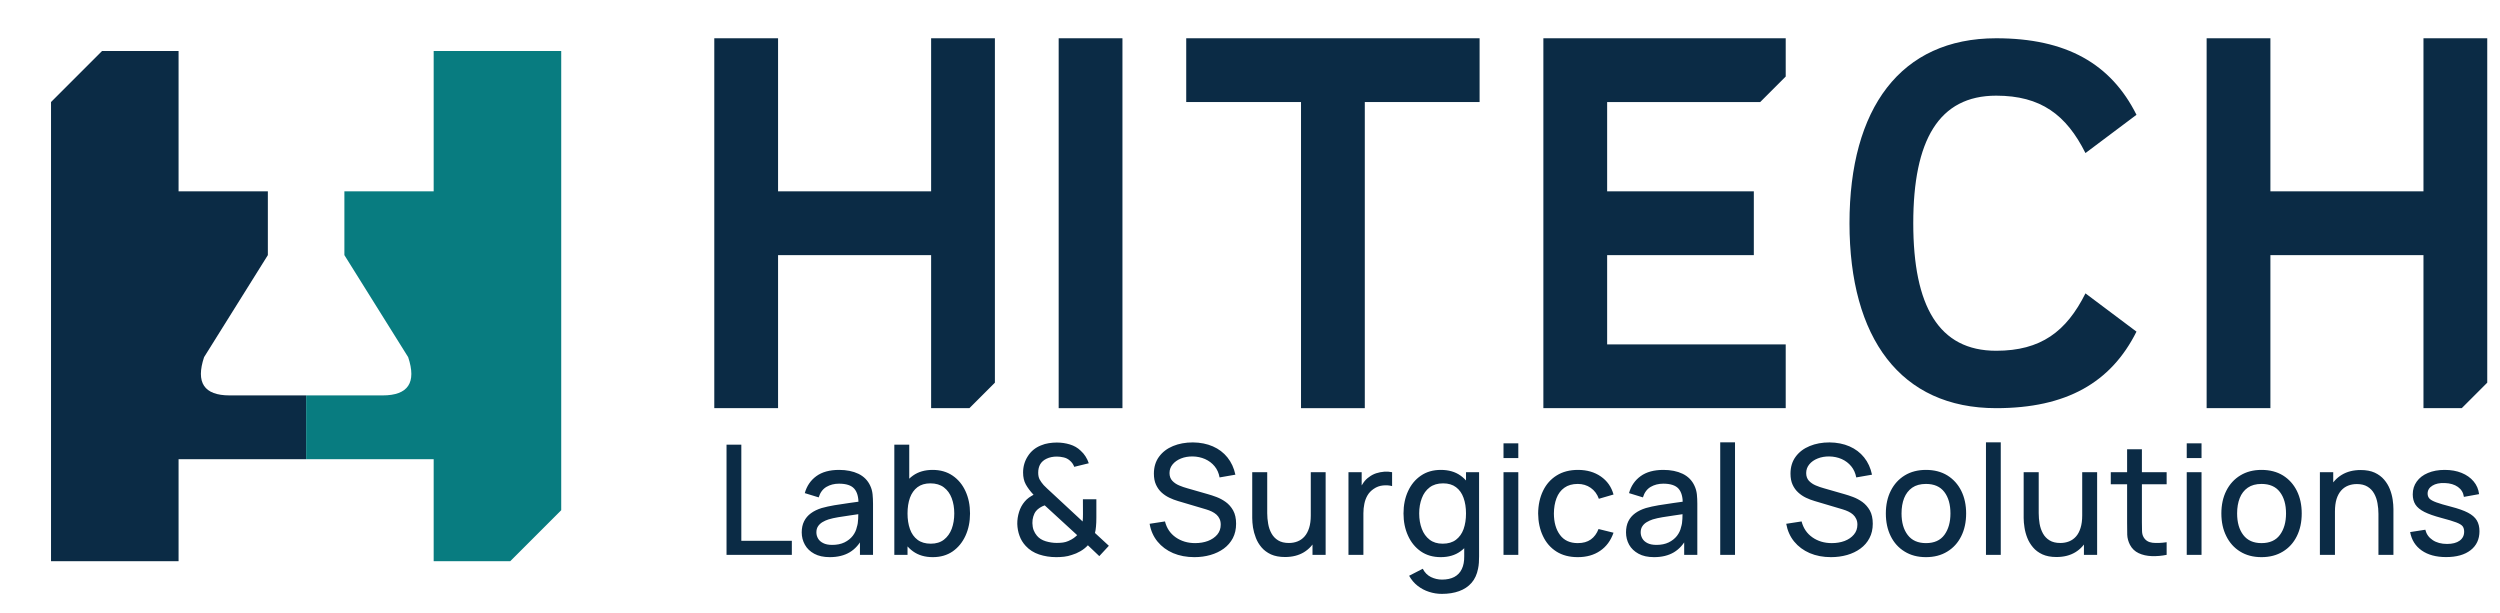
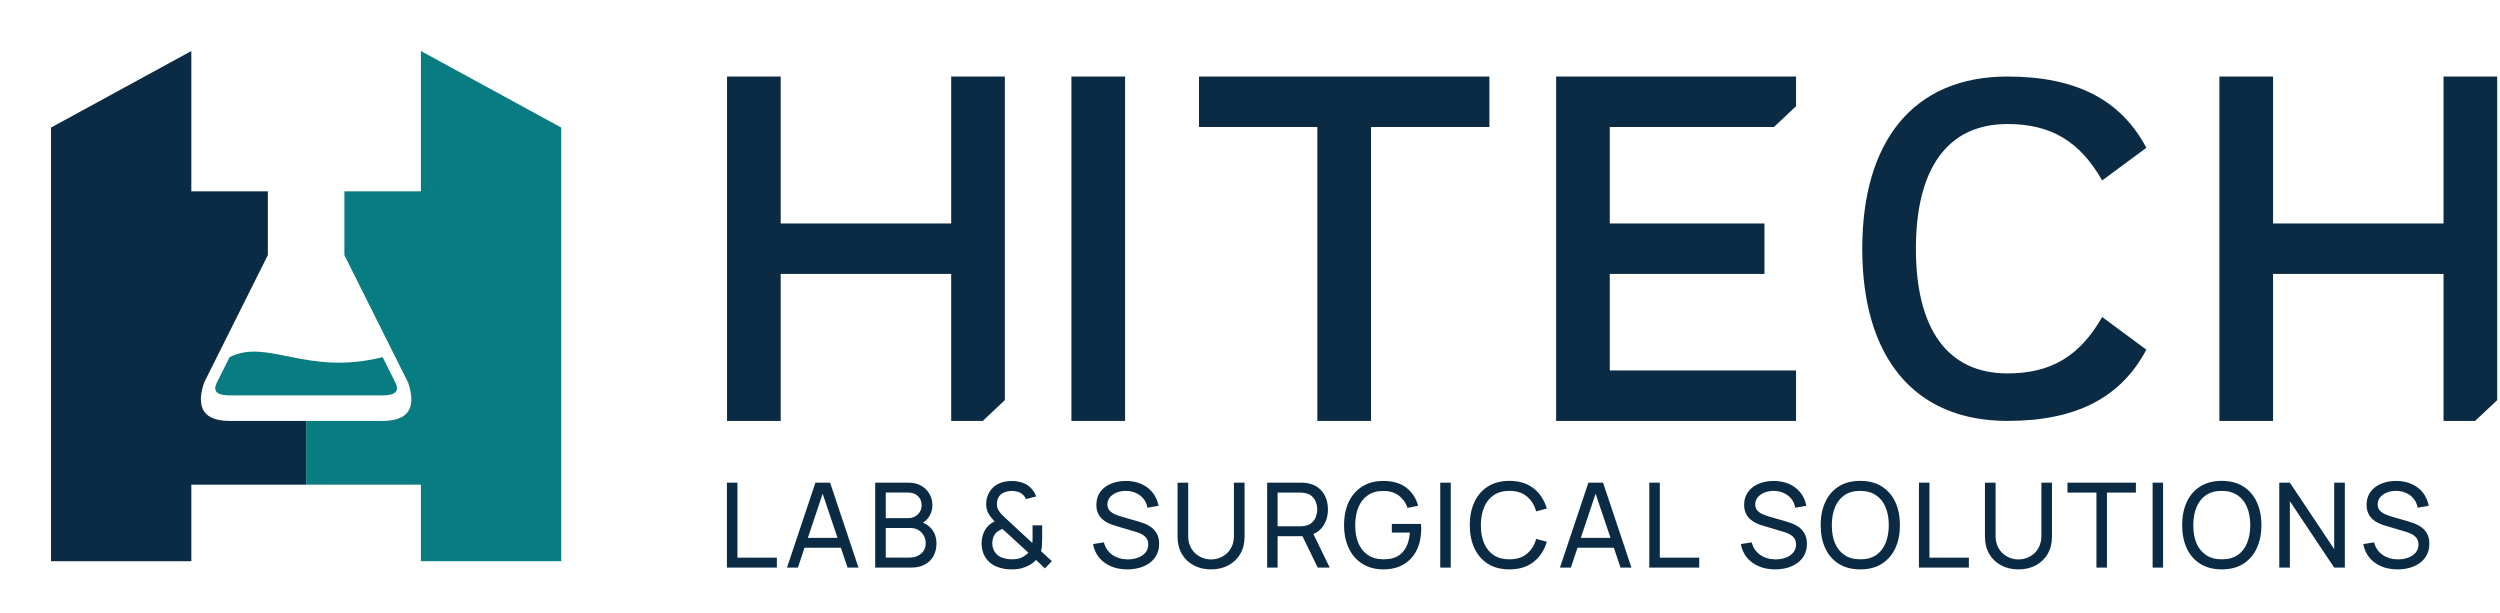
<svg xmlns="http://www.w3.org/2000/svg" viewBox="0 0 392 96" role="img" aria-label="Hitech Lab &amp; Surgical Solutions">
-   <path fill="#0B2B45" d="M16 8H28V30H42V40L32 56Q30 62 36 62H48V72H28V88H8V16Z" />
-   <path fill="#087C80" d="M68 8H88V80L80 88H68V72H48V62H60Q66 62 64 56L54 40V30H68Z" />
+   <path fill="#0B2B45" d="M8 20L30 8V30H42V40L32 60Q30 66 36 66H48V76H30V88H8Z" />
+   <path fill="#087C80" d="M88 20L66 8V30H54V40L64 60Q66 66 60 66H48V76H66V88H88Z" />
+   <path fill="#087C80" d="M36 56C42 53 48 59 60 56L62 60Q63 62 60 62H36Q33 62 34 60Z" />
  <g fill="#0B2B45">
-     <path transform="translate(112 6)" d="M0 0H10V24H34V0H44V54L40 58H34V34H10V58H0Z" />
-     <path transform="translate(166 6)" d="M0 0H10V58H0Z" />
-     <path transform="translate(186 6)" d="M0 0H46V10H28V58H18V10H0Z" />
-     <path transform="translate(242 6)" d="M0 0H38V6L34 10H10V24H33V34H10V48H38V58H0Z" />
-     <path transform="translate(290 6)" d="M45 12C41 4 34 0 23 0C8 0 0 11 0 29S8 58 23 58C34 58 41 54 45 46L37 40C34 46 30 49 23 49C14 49 10 42 10 29S14 9 23 9C30 9 34 12 37 18Z" />
-     <path transform="translate(346 6)" d="M0 0H10V24H34V0H44V54L40 58H34V34H10V58H0Z" />
+     <path transform="translate(114 12) scale(.99 .93103)" d="M0 0H8.5V24.75H35.5V0H44V54.5L40.5 58H35.5V33.25H8.5V58H0Z" />
+     <path transform="translate(168 12) scale(.99 .93103)" d="M0 0H8.5V58H0Z" />
+     <path transform="translate(188 12) scale(.99 .93103)" d="M0 0H46V8.5H27.25V58H18.75V8.5H0Z" />
+     <path transform="translate(244 12) scale(.99 .93103)" d="M0 0H38V5L34.5 8.5H8.5V24.75H33V33.25H8.5V49.5H38V58H0Z" />
+     <path transform="translate(292 12) scale(.99 .93103)" d="M45 12C41 4 34 0 23 0C8 0 0 11 0 29S8 58 23 58C34 58 41 54 45 46L38 40.5C34.5 47 30 50 23 50C13.5 50 8.5 42.5 8.5 29S13.5 8 23 8C30 8 34.5 11 38 17.5Z" />
+     <path transform="translate(348 12) scale(.99 .93103)" d="M0 0H8.5V24.75H35.5V0H44V54.5L40.5 58H35.5V33.25H8.5V58H0Z" />
  </g>
-   <path fill="#0B2B45" d="M113.92 87V69.72H116.24V84.8H124.16V87ZM130.1 87.36Q128.66 87.36 127.68 86.83Q126.7 86.3 126.21 85.42Q125.71 84.53 125.71 83.48Q125.71 82.48 126.08 81.74Q126.45 80.99 127.15 80.48Q127.84 79.97 128.84 79.66Q129.73 79.41 130.84 79.22Q131.96 79.03 133.15 78.87Q134.34 78.71 135.45 78.55L134.61 79.03Q134.64 77.4 133.94 76.62Q133.25 75.84 131.55 75.84Q130.45 75.84 129.59 76.34Q128.72 76.85 128.37 77.99L126.19 77.32Q126.66 75.64 128 74.66Q129.35 73.68 131.57 73.68Q133.32 73.68 134.6 74.29Q135.88 74.91 136.46 76.18Q136.75 76.8 136.82 77.51Q136.89 78.21 136.89 79V87H134.84V83.97L135.28 84.3Q134.51 85.83 133.23 86.6Q131.95 87.36 130.1 87.36ZM130.49 85.44Q131.6 85.44 132.41 85.05Q133.22 84.65 133.71 84.02Q134.2 83.38 134.35 82.66Q134.54 82.08 134.56 81.35Q134.59 80.62 134.59 80.2L135.37 80.51Q134.25 80.68 133.26 80.82Q132.27 80.95 131.43 81.1Q130.58 81.24 129.92 81.44Q129.39 81.61 128.96 81.87Q128.53 82.13 128.27 82.52Q128.01 82.91 128.01 83.47Q128.01 83.99 128.27 84.44Q128.53 84.89 129.08 85.16Q129.62 85.44 130.49 85.44ZM146.26 87.36Q144.42 87.36 143.16 86.45Q141.91 85.55 141.26 84Q140.62 82.45 140.62 80.51Q140.62 78.56 141.26 77.01Q141.91 75.46 143.16 74.57Q144.41 73.68 146.24 73.68Q148.05 73.68 149.37 74.58Q150.68 75.47 151.39 77.02Q152.1 78.56 152.1 80.51Q152.1 82.45 151.39 84Q150.68 85.55 149.38 86.46Q148.07 87.36 146.26 87.36ZM140.23 87V69.72H142.57V77.57H142.3V87ZM145.95 85.25Q147.2 85.25 148.01 84.62Q148.82 83.99 149.23 82.92Q149.63 81.84 149.63 80.51Q149.63 79.19 149.23 78.12Q148.83 77.05 148 76.42Q147.17 75.79 145.88 75.79Q144.66 75.79 143.86 76.39Q143.07 76.99 142.68 78.05Q142.3 79.12 142.3 80.51Q142.3 81.89 142.68 82.96Q143.06 84.03 143.87 84.64Q144.68 85.25 145.95 85.25ZM165.63 87.36Q164.19 87.36 162.93 86.94Q161.68 86.52 160.84 85.61Q160.17 84.89 159.86 84.01Q159.54 83.14 159.51 82.15Q159.5 81.19 159.79 80.27Q160.07 79.36 160.67 78.65Q160.97 78.29 161.33 78.03Q161.69 77.78 162.06 77.58Q161.26 76.72 160.84 75.95Q160.42 75.18 160.42 74.1Q160.42 72.67 161.17 71.52Q161.91 70.36 163.22 69.84Q163.83 69.58 164.46 69.49Q165.1 69.39 165.71 69.39Q166.77 69.39 167.76 69.69Q168.75 69.99 169.45 70.67Q169.9 71.07 170.22 71.58Q170.55 72.1 170.72 72.64L168.44 73.2Q168.23 72.61 167.73 72.2Q167.32 71.84 166.78 71.72Q166.23 71.59 165.7 71.59Q164.8 71.59 164.09 71.93Q163.44 72.24 163.11 72.79Q162.79 73.34 162.79 74.11Q162.79 74.77 163.02 75.19Q163.25 75.61 163.65 76.07Q163.89 76.33 164.21 76.62Q164.53 76.91 164.86 77.22L169.76 81.77Q169.79 81.49 169.8 81.19Q169.81 80.88 169.81 80.6L169.8 78.28H171.91V81.17Q171.91 81.97 171.85 82.58Q171.8 83.18 171.69 83.57L173.87 85.58L172.37 87.2L170.58 85.5Q170.07 86.05 169.41 86.43Q168.74 86.82 168.07 87.01Q167.47 87.22 166.86 87.29Q166.25 87.36 165.63 87.36ZM165.7 85.13Q166.23 85.13 166.67 85.07Q167.11 85.01 167.52 84.83Q168.06 84.59 168.37 84.36Q168.69 84.12 168.9 83.91L163.81 79.24Q163.4 79.38 163.05 79.61Q162.7 79.83 162.45 80.13Q162.16 80.5 162.02 80.99Q161.87 81.47 161.88 82.02Q161.89 82.63 162.07 83.12Q162.26 83.61 162.59 84Q163.09 84.6 163.97 84.87Q164.85 85.13 165.7 85.13ZM187.28 87.36Q185.43 87.36 183.94 86.73Q182.46 86.09 181.5 84.92Q180.54 83.75 180.26 82.13L182.67 81.76Q183.07 83.36 184.36 84.26Q185.66 85.16 187.4 85.16Q188.5 85.16 189.41 84.82Q190.32 84.47 190.87 83.82Q191.41 83.17 191.41 82.26Q191.41 81.74 191.23 81.36Q191.05 80.97 190.74 80.69Q190.42 80.41 190.01 80.21Q189.59 80.01 189.12 79.87L184.7 78.56Q184.02 78.36 183.35 78.04Q182.68 77.72 182.13 77.22Q181.59 76.72 181.26 76Q180.93 75.28 180.93 74.27Q180.93 72.71 181.74 71.61Q182.55 70.51 183.93 69.94Q185.31 69.37 187.05 69.37Q188.79 69.39 190.17 69.99Q191.55 70.59 192.46 71.72Q193.37 72.85 193.71 74.43L191.23 74.86Q191.05 73.84 190.45 73.11Q189.85 72.38 188.95 71.98Q188.06 71.59 187.02 71.57Q186 71.56 185.18 71.89Q184.36 72.22 183.87 72.81Q183.38 73.4 183.38 74.17Q183.38 74.92 183.82 75.39Q184.25 75.85 184.9 76.12Q185.54 76.39 186.17 76.56L189.41 77.49Q189.99 77.65 190.74 77.93Q191.49 78.21 192.19 78.71Q192.9 79.22 193.36 80.04Q193.82 80.87 193.82 82.12Q193.82 83.4 193.31 84.38Q192.79 85.36 191.89 86.02Q190.98 86.68 189.8 87.02Q188.62 87.36 187.28 87.36ZM201.5 87.34Q200.2 87.34 199.29 86.93Q198.39 86.51 197.81 85.83Q197.23 85.15 196.92 84.34Q196.6 83.52 196.47 82.71Q196.35 81.89 196.35 81.22V74.04H198.7V80.47Q198.7 81.3 198.85 82.13Q198.99 82.96 199.37 83.64Q199.75 84.33 200.41 84.73Q201.07 85.14 202.1 85.14Q202.84 85.14 203.46 84.89Q204.09 84.64 204.55 84.12Q205.01 83.6 205.27 82.78Q205.53 81.96 205.53 80.83L207.01 81.33Q207.01 83.16 206.34 84.51Q205.67 85.86 204.44 86.6Q203.2 87.34 201.5 87.34ZM205.8 87V83.39H205.53V74.04H207.86V87ZM211.44 87V74.04H213.51V77.18L213.2 76.77Q213.43 76.16 213.81 75.65Q214.18 75.13 214.67 74.8Q215.16 74.42 215.78 74.21Q216.41 74.01 217.06 73.96Q217.7 73.92 218.28 74.04V76.22Q217.63 76.04 216.84 76.12Q216.05 76.2 215.39 76.66Q214.77 77.08 214.42 77.68Q214.07 78.28 213.93 79Q213.78 79.71 213.78 80.48V87ZM226.08 93.12Q225.05 93.12 224.07 92.8Q223.1 92.49 222.29 91.86Q221.48 91.23 220.95 90.28L223.09 89.18Q223.54 90.07 224.37 90.48Q225.2 90.88 226.1 90.88Q227.25 90.88 228.03 90.47Q228.82 90.05 229.21 89.23Q229.61 88.41 229.59 87.19V83.61H229.87V74.04H231.92V87.22Q231.92 87.74 231.89 88.22Q231.86 88.7 231.76 89.17Q231.5 90.52 230.74 91.39Q229.98 92.26 228.79 92.69Q227.61 93.12 226.08 93.12ZM225.9 87.36Q224.1 87.36 222.79 86.46Q221.48 85.55 220.78 84Q220.07 82.45 220.07 80.51Q220.07 78.56 220.78 77.02Q221.49 75.47 222.8 74.58Q224.11 73.68 225.92 73.68Q227.76 73.68 229.01 74.57Q230.26 75.46 230.9 77.01Q231.55 78.56 231.55 80.51Q231.55 82.45 230.9 84Q230.26 85.55 229 86.45Q227.75 87.36 225.9 87.36ZM226.21 85.25Q227.48 85.25 228.29 84.64Q229.1 84.03 229.49 82.96Q229.87 81.89 229.87 80.51Q229.87 79.12 229.48 78.05Q229.1 76.99 228.3 76.39Q227.51 75.79 226.28 75.79Q225 75.79 224.17 76.42Q223.34 77.05 222.94 78.12Q222.53 79.19 222.53 80.51Q222.53 81.84 222.94 82.92Q223.34 83.99 224.16 84.62Q224.97 85.25 226.21 85.25ZM235.75 71.83V69.51H238.07V71.83ZM235.75 87V74.04H238.07V87ZM247.4 87.36Q245.42 87.36 244.04 86.48Q242.65 85.59 241.93 84.04Q241.2 82.5 241.18 80.52Q241.2 78.51 241.95 76.96Q242.69 75.42 244.09 74.55Q245.48 73.68 247.43 73.68Q249.52 73.68 251.01 74.71Q252.51 75.75 253 77.54L250.7 78.21Q250.31 77.11 249.42 76.49Q248.54 75.88 247.4 75.88Q246.12 75.88 245.29 76.48Q244.46 77.07 244.06 78.12Q243.66 79.17 243.65 80.52Q243.66 82.61 244.61 83.88Q245.55 85.16 247.4 85.16Q248.64 85.16 249.44 84.59Q250.24 84.02 250.65 82.95L253 83.53Q252.35 85.39 250.9 86.37Q249.46 87.36 247.4 87.36ZM259.35 87.36Q257.9 87.36 256.93 86.83Q255.95 86.3 255.45 85.42Q254.96 84.53 254.96 83.48Q254.96 82.48 255.32 81.74Q255.69 80.99 256.39 80.48Q257.08 79.97 258.08 79.66Q258.97 79.41 260.09 79.22Q261.21 79.03 262.4 78.87Q263.59 78.71 264.69 78.55L263.86 79.03Q263.88 77.4 263.19 76.62Q262.49 75.84 260.8 75.84Q259.7 75.84 258.83 76.34Q257.96 76.85 257.61 77.99L255.43 77.32Q255.9 75.64 257.25 74.66Q258.6 73.68 260.82 73.68Q262.57 73.68 263.84 74.29Q265.12 74.91 265.7 76.18Q265.99 76.8 266.07 77.51Q266.14 78.21 266.14 79V87H264.08V83.97L264.52 84.3Q263.75 85.83 262.47 86.6Q261.19 87.36 259.35 87.36ZM259.73 85.44Q260.84 85.44 261.65 85.05Q262.46 84.65 262.95 84.02Q263.44 83.38 263.59 82.66Q263.78 82.08 263.8 81.35Q263.83 80.62 263.83 80.2L264.61 80.51Q263.5 80.68 262.5 80.82Q261.51 80.95 260.67 81.1Q259.83 81.24 259.16 81.44Q258.64 81.61 258.21 81.87Q257.77 82.13 257.52 82.52Q257.26 82.91 257.26 83.47Q257.26 83.99 257.52 84.44Q257.78 84.89 258.32 85.16Q258.87 85.44 259.73 85.44ZM269.73 87V69.36H272.05V87ZM287.1 87.36Q285.25 87.36 283.77 86.73Q282.29 86.09 281.33 84.92Q280.37 83.75 280.08 82.13L282.49 81.76Q282.9 83.36 284.19 84.26Q285.48 85.16 287.23 85.16Q288.33 85.16 289.24 84.82Q290.15 84.47 290.69 83.82Q291.24 83.17 291.24 82.26Q291.24 81.74 291.05 81.36Q290.87 80.97 290.56 80.69Q290.25 80.41 289.83 80.21Q289.41 80.01 288.94 79.87L284.53 78.56Q283.84 78.36 283.17 78.04Q282.5 77.72 281.96 77.22Q281.41 76.72 281.08 76Q280.75 75.28 280.75 74.27Q280.75 72.71 281.56 71.61Q282.37 70.51 283.76 69.94Q285.14 69.37 286.87 69.37Q288.62 69.39 290 69.99Q291.38 70.59 292.29 71.72Q293.2 72.85 293.53 74.43L291.06 74.86Q290.87 73.84 290.27 73.11Q289.67 72.38 288.78 71.98Q287.89 71.59 286.84 71.57Q285.83 71.56 285.01 71.89Q284.18 72.22 283.7 72.81Q283.21 73.4 283.21 74.17Q283.21 74.92 283.64 75.39Q284.08 75.85 284.72 76.12Q285.36 76.39 285.99 76.56L289.23 77.49Q289.81 77.65 290.56 77.93Q291.31 78.21 292.02 78.71Q292.72 79.22 293.19 80.04Q293.65 80.87 293.65 82.12Q293.65 83.4 293.13 84.38Q292.62 85.36 291.71 86.02Q290.81 86.68 289.63 87.02Q288.44 87.36 287.1 87.36ZM301.99 87.36Q300.05 87.36 298.64 86.48Q297.22 85.61 296.46 84.06Q295.7 82.52 295.7 80.51Q295.7 78.48 296.48 76.94Q297.26 75.4 298.67 74.54Q300.08 73.68 301.99 73.68Q303.93 73.68 305.35 74.55Q306.76 75.43 307.53 76.97Q308.29 78.51 308.29 80.51Q308.29 82.54 307.52 84.08Q306.75 85.63 305.33 86.49Q303.92 87.36 301.99 87.36ZM301.99 85.16Q303.93 85.16 304.88 83.87Q305.83 82.57 305.83 80.51Q305.83 78.4 304.87 77.14Q303.91 75.88 301.99 75.88Q300.68 75.88 299.83 76.47Q298.99 77.06 298.57 78.1Q298.16 79.14 298.16 80.51Q298.16 82.63 299.13 83.89Q300.1 85.16 301.99 85.16ZM311.4 87V69.36H313.72V87ZM322.46 87.34Q321.16 87.34 320.26 86.93Q319.35 86.51 318.78 85.83Q318.2 85.15 317.88 84.34Q317.56 83.52 317.44 82.71Q317.31 81.89 317.31 81.22V74.04H319.67V80.47Q319.67 81.3 319.81 82.13Q319.96 82.96 320.33 83.64Q320.71 84.33 321.37 84.73Q322.03 85.14 323.06 85.14Q323.8 85.14 324.43 84.89Q325.06 84.64 325.52 84.12Q325.98 83.6 326.23 82.78Q326.49 81.96 326.49 80.83L327.97 81.33Q327.97 83.16 327.3 84.51Q326.63 85.86 325.4 86.6Q324.17 87.34 322.46 87.34ZM326.76 87V83.39H326.49V74.04H328.83V87ZM339.73 87Q338.54 87.24 337.4 87.2Q336.25 87.16 335.35 86.74Q334.45 86.32 333.98 85.43Q333.58 84.65 333.55 83.84Q333.53 83.03 333.53 82V70.44H335.85V81.89Q335.85 82.68 335.87 83.25Q335.88 83.82 336.11 84.22Q336.54 84.98 337.49 85.1Q338.43 85.21 339.73 85.02ZM330.97 75.93V74.04H339.73V75.93ZM342.88 71.83V69.51H345.2V71.83ZM342.88 87V74.04H345.2V87ZM354.6 87.36Q352.66 87.36 351.25 86.48Q349.84 85.61 349.08 84.06Q348.31 82.52 348.31 80.51Q348.31 78.48 349.09 76.94Q349.87 75.4 351.29 74.54Q352.7 73.68 354.6 73.68Q356.55 73.68 357.97 74.55Q359.38 75.43 360.15 76.97Q360.91 78.51 360.91 80.51Q360.91 82.54 360.14 84.08Q359.37 85.63 357.95 86.49Q356.53 87.36 354.6 87.36ZM354.6 85.16Q356.54 85.16 357.49 83.87Q358.45 82.57 358.45 80.51Q358.45 78.4 357.48 77.14Q356.52 75.88 354.6 75.88Q353.3 75.88 352.45 76.47Q351.6 77.06 351.19 78.1Q350.78 79.14 350.78 80.51Q350.78 82.63 351.75 83.89Q352.72 85.16 354.6 85.16ZM372.94 87V80.57Q372.94 79.73 372.79 78.91Q372.65 78.08 372.27 77.4Q371.89 76.71 371.23 76.31Q370.57 75.9 369.55 75.9Q368.81 75.9 368.18 76.15Q367.55 76.4 367.09 76.92Q366.63 77.44 366.37 78.25Q366.12 79.07 366.12 80.21L364.63 79.71Q364.63 77.88 365.3 76.53Q365.97 75.18 367.21 74.44Q368.44 73.7 370.15 73.7Q371.45 73.7 372.35 74.11Q373.25 74.53 373.83 75.21Q374.41 75.89 374.73 76.7Q375.05 77.52 375.17 78.33Q375.29 79.15 375.29 79.82V87ZM363.76 87V74.04H365.85V77.65H366.12V87ZM383.55 87.35Q381.21 87.35 379.73 86.32Q378.25 85.29 377.91 83.43L380.29 83.06Q380.54 84.09 381.45 84.69Q382.35 85.29 383.7 85.29Q384.96 85.29 385.67 84.78Q386.38 84.26 386.38 83.37Q386.38 82.85 386.14 82.52Q385.9 82.2 385.13 81.91Q384.37 81.62 382.81 81.21Q381.12 80.76 380.14 80.27Q379.16 79.77 378.74 79.12Q378.32 78.46 378.32 77.52Q378.32 76.36 378.95 75.5Q379.57 74.63 380.7 74.16Q381.83 73.68 383.33 73.68Q384.82 73.68 385.98 74.15Q387.14 74.62 387.86 75.48Q388.58 76.33 388.72 77.48L386.34 77.91Q386.2 76.92 385.4 76.35Q384.6 75.78 383.34 75.74Q382.14 75.69 381.4 76.15Q380.65 76.61 380.65 77.4Q380.65 77.85 380.93 78.17Q381.22 78.48 382.01 78.77Q382.8 79.06 384.32 79.45Q385.99 79.88 386.96 80.38Q387.94 80.89 388.36 81.59Q388.78 82.29 388.78 83.29Q388.78 85.19 387.39 86.27Q386 87.35 383.55 87.35Z" />
+   <path fill="#0B2B45" d="M113.98 89V75.68H115.63V87.44H121.81V89ZM123.4 89 127.86 75.68H130.16L134.61 89H132.9L128.73 76.64H129.25L125.11 89ZM125.55 85.88V84.34H132.47V85.88ZM137.23 89V75.68H142.42Q143.61 75.68 144.46 76.17Q145.3 76.66 145.75 77.46Q146.2 78.26 146.2 79.19Q146.2 80.27 145.64 81.08Q145.09 81.9 144.15 82.2L144.13 81.75Q145.42 82.09 146.13 83.01Q146.84 83.93 146.84 85.19Q146.84 86.35 146.36 87.21Q145.88 88.06 144.99 88.53Q144.1 89 142.88 89ZM138.89 87.43H142.57Q143.3 87.43 143.89 87.16Q144.47 86.89 144.81 86.38Q145.15 85.88 145.15 85.18Q145.15 84.51 144.84 83.97Q144.54 83.43 144 83.11Q143.46 82.79 142.75 82.79H138.89ZM138.89 81.24H142.4Q142.99 81.24 143.47 80.98Q143.94 80.73 144.23 80.27Q144.51 79.81 144.51 79.19Q144.51 78.33 143.92 77.78Q143.34 77.23 142.4 77.23H138.89ZM158.61 89.28Q157.49 89.28 156.54 88.95Q155.58 88.63 154.93 87.94Q154.42 87.39 154.18 86.72Q153.94 86.04 153.91 85.29Q153.91 84.56 154.12 83.86Q154.34 83.16 154.8 82.62Q155.04 82.32 155.34 82.12Q155.64 81.91 155.95 81.76Q155.3 81.07 154.97 80.47Q154.63 79.87 154.63 79.02Q154.63 77.94 155.19 77.07Q155.75 76.19 156.72 75.78Q157.19 75.58 157.69 75.5Q158.18 75.42 158.66 75.42Q159.45 75.42 160.2 75.65Q160.95 75.87 161.48 76.36Q161.82 76.66 162.08 77.05Q162.33 77.43 162.47 77.84L160.86 78.26Q160.68 77.79 160.27 77.47Q159.95 77.19 159.52 77.09Q159.09 76.98 158.66 76.98Q157.93 76.98 157.35 77.26Q156.83 77.52 156.57 77.96Q156.32 78.41 156.32 79.02Q156.32 79.55 156.5 79.89Q156.68 80.22 157 80.6Q157.19 80.81 157.44 81.03Q157.68 81.26 157.94 81.5L161.87 85.14Q161.89 84.91 161.9 84.67Q161.91 84.44 161.91 84.21L161.9 82.37H163.41V84.53Q163.41 85.19 163.37 85.65Q163.32 86.12 163.23 86.42L164.93 87.98L163.85 89.13L162.45 87.8Q162.08 88.21 161.59 88.51Q161.09 88.81 160.59 88.97Q160.11 89.15 159.62 89.22Q159.12 89.28 158.61 89.28ZM158.65 87.7Q159.1 87.7 159.47 87.64Q159.84 87.59 160.17 87.43Q160.61 87.22 160.85 87.02Q161.1 86.83 161.25 86.66L157.19 82.94Q156.86 83.05 156.57 83.24Q156.27 83.42 156.07 83.67Q155.83 83.97 155.71 84.37Q155.59 84.76 155.59 85.21Q155.6 85.68 155.75 86.08Q155.9 86.48 156.17 86.79Q156.57 87.27 157.27 87.48Q157.96 87.7 158.65 87.7ZM176.76 89.28Q175.35 89.28 174.21 88.8Q173.08 88.32 172.34 87.43Q171.61 86.53 171.39 85.31L173.09 85.04Q173.41 86.3 174.43 87.01Q175.45 87.71 176.84 87.71Q177.74 87.71 178.46 87.43Q179.19 87.15 179.62 86.63Q180.05 86.1 180.05 85.37Q180.05 84.93 179.89 84.61Q179.74 84.29 179.47 84.07Q179.21 83.84 178.88 83.69Q178.54 83.53 178.19 83.42L174.79 82.41Q174.24 82.25 173.72 82Q173.2 81.74 172.79 81.36Q172.39 80.98 172.15 80.43Q171.91 79.89 171.91 79.15Q171.91 77.97 172.52 77.13Q173.13 76.29 174.19 75.85Q175.24 75.41 176.57 75.41Q177.91 75.42 178.97 75.89Q180.03 76.36 180.72 77.22Q181.42 78.09 181.66 79.31L179.92 79.61Q179.78 78.8 179.3 78.21Q178.82 77.62 178.11 77.3Q177.4 76.98 176.55 76.97Q175.73 76.97 175.07 77.24Q174.42 77.51 174.03 77.98Q173.64 78.46 173.64 79.07Q173.64 79.69 173.99 80.06Q174.34 80.44 174.86 80.65Q175.37 80.87 175.86 81.01L178.4 81.74Q178.83 81.86 179.4 82.07Q179.97 82.28 180.51 82.67Q181.04 83.06 181.4 83.69Q181.75 84.32 181.75 85.28Q181.75 86.25 181.36 87Q180.98 87.74 180.29 88.25Q179.61 88.75 178.7 89.02Q177.8 89.28 176.76 89.28ZM189.89 89.28Q188.35 89.28 187.17 88.64Q185.98 88.01 185.31 86.85Q184.64 85.7 184.64 84.14V75.69L186.31 75.68V84Q186.31 84.95 186.62 85.65Q186.94 86.35 187.47 86.81Q187.99 87.27 188.63 87.5Q189.26 87.72 189.89 87.72Q190.53 87.72 191.17 87.49Q191.8 87.27 192.33 86.81Q192.85 86.35 193.17 85.64Q193.48 84.94 193.48 84V75.68H195.15V84.14Q195.15 85.69 194.48 86.85Q193.81 88 192.62 88.64Q191.44 89.28 189.89 89.28ZM198.69 89V75.68H203.95Q204.15 75.68 204.41 75.69Q204.68 75.71 204.93 75.75Q206.01 75.92 206.74 76.5Q207.48 77.07 207.85 77.95Q208.22 78.82 208.22 79.88Q208.22 81.43 207.42 82.56Q206.62 83.69 205.06 83.98L204.43 84.08H200.33V89ZM206.62 89 203.99 83.58 205.62 83.08 208.5 89ZM200.33 82.52H203.9Q204.07 82.52 204.3 82.5Q204.52 82.48 204.73 82.43Q205.37 82.29 205.77 81.89Q206.17 81.5 206.35 80.97Q206.54 80.43 206.54 79.88Q206.54 79.32 206.35 78.79Q206.17 78.26 205.77 77.87Q205.37 77.47 204.73 77.33Q204.52 77.28 204.3 77.26Q204.07 77.24 203.9 77.24H200.33ZM216.88 89.28Q215.51 89.28 214.38 88.8Q213.25 88.32 212.44 87.42Q211.63 86.52 211.19 85.23Q210.75 83.95 210.75 82.34Q210.75 80.22 211.5 78.66Q212.26 77.11 213.64 76.26Q215.02 75.41 216.88 75.41Q219.12 75.41 220.49 76.45Q221.86 77.5 222.37 79.3L220.71 79.64Q220.29 78.43 219.34 77.71Q218.39 76.99 216.96 76.98Q215.47 76.97 214.49 77.65Q213.5 78.32 213 79.53Q212.5 80.74 212.5 82.34Q212.49 83.94 212.98 85.14Q213.48 86.34 214.48 87.02Q215.47 87.7 216.96 87.7Q218.25 87.71 219.13 87.22Q220 86.72 220.49 85.78Q220.97 84.83 221.07 83.51H218.24V82.15H222.81Q222.83 82.34 222.84 82.59Q222.85 82.84 222.85 82.93Q222.85 84.76 222.17 86.19Q221.49 87.63 220.16 88.45Q218.83 89.28 216.88 89.28ZM225.83 89V75.68H227.48V89ZM236.68 89.28Q234.69 89.28 233.3 88.4Q231.91 87.52 231.19 85.96Q230.46 84.39 230.46 82.34Q230.46 80.29 231.19 78.72Q231.91 77.16 233.3 76.28Q234.69 75.4 236.68 75.4Q238.99 75.4 240.48 76.58Q241.97 77.76 242.54 79.74L240.87 80.18Q240.46 78.7 239.41 77.84Q238.37 76.97 236.68 76.97Q235.19 76.97 234.2 77.65Q233.21 78.33 232.71 79.53Q232.21 80.74 232.2 82.34Q232.19 83.94 232.69 85.14Q233.19 86.35 234.19 87.03Q235.19 87.7 236.68 87.7Q238.37 87.7 239.41 86.84Q240.46 85.98 240.87 84.5L242.54 84.94Q241.97 86.92 240.48 88.1Q238.99 89.28 236.68 89.28ZM244.6 89 249.06 75.68H251.36L255.81 89H254.1L249.93 76.64H250.45L246.31 89ZM246.75 85.88V84.34H253.67V85.88ZM258.61 89V75.68H260.26V87.44H266.44V89ZM278.34 89.28Q276.92 89.28 275.79 88.8Q274.66 88.32 273.92 87.43Q273.19 86.53 272.96 85.31L274.67 85.04Q274.99 86.3 276.01 87.01Q277.03 87.71 278.42 87.71Q279.31 87.71 280.04 87.43Q280.77 87.15 281.19 86.63Q281.62 86.1 281.62 85.37Q281.62 84.93 281.47 84.61Q281.31 84.29 281.05 84.07Q280.79 83.84 280.45 83.69Q280.12 83.53 279.76 83.42L276.37 82.41Q275.81 82.25 275.3 82Q274.78 81.74 274.37 81.36Q273.96 80.98 273.72 80.43Q273.48 79.89 273.48 79.15Q273.48 77.97 274.1 77.13Q274.71 76.29 275.76 75.85Q276.82 75.41 278.14 75.41Q279.49 75.42 280.55 75.89Q281.6 76.36 282.3 77.22Q283 78.09 283.24 79.31L281.49 79.61Q281.35 78.8 280.88 78.21Q280.4 77.62 279.69 77.3Q278.97 76.98 278.13 76.97Q277.31 76.97 276.65 77.24Q275.99 77.51 275.61 77.98Q275.22 78.46 275.22 79.07Q275.22 79.69 275.57 80.06Q275.92 80.44 276.43 80.65Q276.95 80.87 277.44 81.01L279.98 81.74Q280.41 81.86 280.98 82.07Q281.55 82.28 282.09 82.67Q282.62 83.06 282.97 83.69Q283.32 84.32 283.32 85.28Q283.32 86.25 282.94 87Q282.55 87.74 281.87 88.25Q281.18 88.75 280.28 89.02Q279.38 89.28 278.34 89.28ZM291.69 89.28Q289.7 89.28 288.31 88.4Q286.92 87.52 286.2 85.96Q285.48 84.39 285.48 82.34Q285.48 80.29 286.2 78.72Q286.92 77.16 288.31 76.28Q289.7 75.4 291.69 75.4Q293.69 75.4 295.07 76.28Q296.46 77.16 297.19 78.72Q297.91 80.29 297.91 82.34Q297.91 84.39 297.19 85.96Q296.46 87.52 295.07 88.4Q293.69 89.28 291.69 89.28ZM291.69 87.7Q293.18 87.71 294.17 87.04Q295.17 86.36 295.66 85.15Q296.16 83.94 296.16 82.34Q296.16 80.74 295.66 79.54Q295.17 78.33 294.17 77.66Q293.18 76.98 291.69 76.97Q290.2 76.97 289.22 77.64Q288.23 78.32 287.73 79.53Q287.23 80.74 287.23 82.34Q287.22 83.94 287.71 85.14Q288.21 86.34 289.21 87.02Q290.2 87.7 291.69 87.7ZM300.89 89V75.68H302.54V87.44H308.72V89ZM316.5 89.28Q314.95 89.28 313.77 88.64Q312.58 88.01 311.91 86.85Q311.24 85.7 311.24 84.14V75.69L312.91 75.68V84Q312.91 84.95 313.23 85.65Q313.55 86.35 314.07 86.81Q314.6 87.27 315.23 87.5Q315.87 87.72 316.5 87.72Q317.13 87.72 317.77 87.49Q318.41 87.27 318.93 86.81Q319.45 86.35 319.77 85.64Q320.09 84.94 320.09 84V75.68H321.75V84.14Q321.75 85.69 321.08 86.85Q320.41 88 319.23 88.64Q318.04 89.28 316.5 89.28ZM328.72 89V77.24H324.18V75.68H334.91V77.24H330.37V89ZM337.53 89V75.68H339.17V89ZM348.37 89.28Q346.38 89.28 344.99 88.4Q343.6 87.52 342.88 85.96Q342.16 84.39 342.16 82.34Q342.16 80.29 342.88 78.72Q343.6 77.16 344.99 76.28Q346.38 75.4 348.37 75.4Q350.37 75.4 351.75 76.28Q353.14 77.16 353.86 78.72Q354.59 80.29 354.59 82.34Q354.59 84.39 353.86 85.96Q353.14 87.52 351.75 88.4Q350.37 89.28 348.37 89.28ZM348.37 87.7Q349.86 87.71 350.85 87.04Q351.85 86.36 352.34 85.15Q352.84 83.94 352.84 82.34Q352.84 80.74 352.34 79.54Q351.85 78.33 350.85 77.66Q349.86 76.98 348.37 76.97Q346.88 76.97 345.9 77.64Q344.91 78.32 344.41 79.53Q343.91 80.74 343.91 82.34Q343.9 83.94 344.39 85.14Q344.89 86.34 345.89 87.02Q346.88 87.7 348.37 87.7ZM357.39 89V75.68H359.05L366 86.09V75.68H367.67V89H366L359.05 78.58V89ZM375.93 89.28Q374.52 89.28 373.38 88.8Q372.25 88.32 371.52 87.43Q370.78 86.53 370.56 85.31L372.26 85.04Q372.58 86.3 373.6 87.01Q374.62 87.71 376.02 87.71Q376.91 87.71 377.63 87.43Q378.36 87.15 378.79 86.63Q379.22 86.1 379.22 85.37Q379.22 84.93 379.06 84.61Q378.91 84.29 378.64 84.07Q378.38 83.84 378.05 83.69Q377.71 83.53 377.36 83.42L373.96 82.41Q373.41 82.25 372.89 82Q372.37 81.74 371.96 81.36Q371.56 80.98 371.32 80.43Q371.08 79.89 371.08 79.15Q371.08 77.97 371.69 77.13Q372.3 76.29 373.36 75.85Q374.41 75.41 375.74 75.41Q377.08 75.42 378.14 75.89Q379.2 76.36 379.89 77.22Q380.59 78.09 380.83 79.31L379.09 79.61Q378.95 78.8 378.47 78.21Q378 77.62 377.28 77.3Q376.57 76.98 375.72 76.97Q374.9 76.97 374.24 77.24Q373.59 77.51 373.2 77.98Q372.82 78.46 372.82 79.07Q372.82 79.69 373.16 80.06Q373.51 80.44 374.03 80.65Q374.54 80.87 375.04 81.01L377.57 81.74Q378 81.86 378.57 82.07Q379.14 82.28 379.68 82.67Q380.22 83.06 380.57 83.69Q380.92 84.32 380.92 85.28Q380.92 86.25 380.53 87Q380.15 87.74 379.46 88.25Q378.78 88.75 377.87 89.02Q376.97 89.28 375.93 89.28Z" />
</svg>
